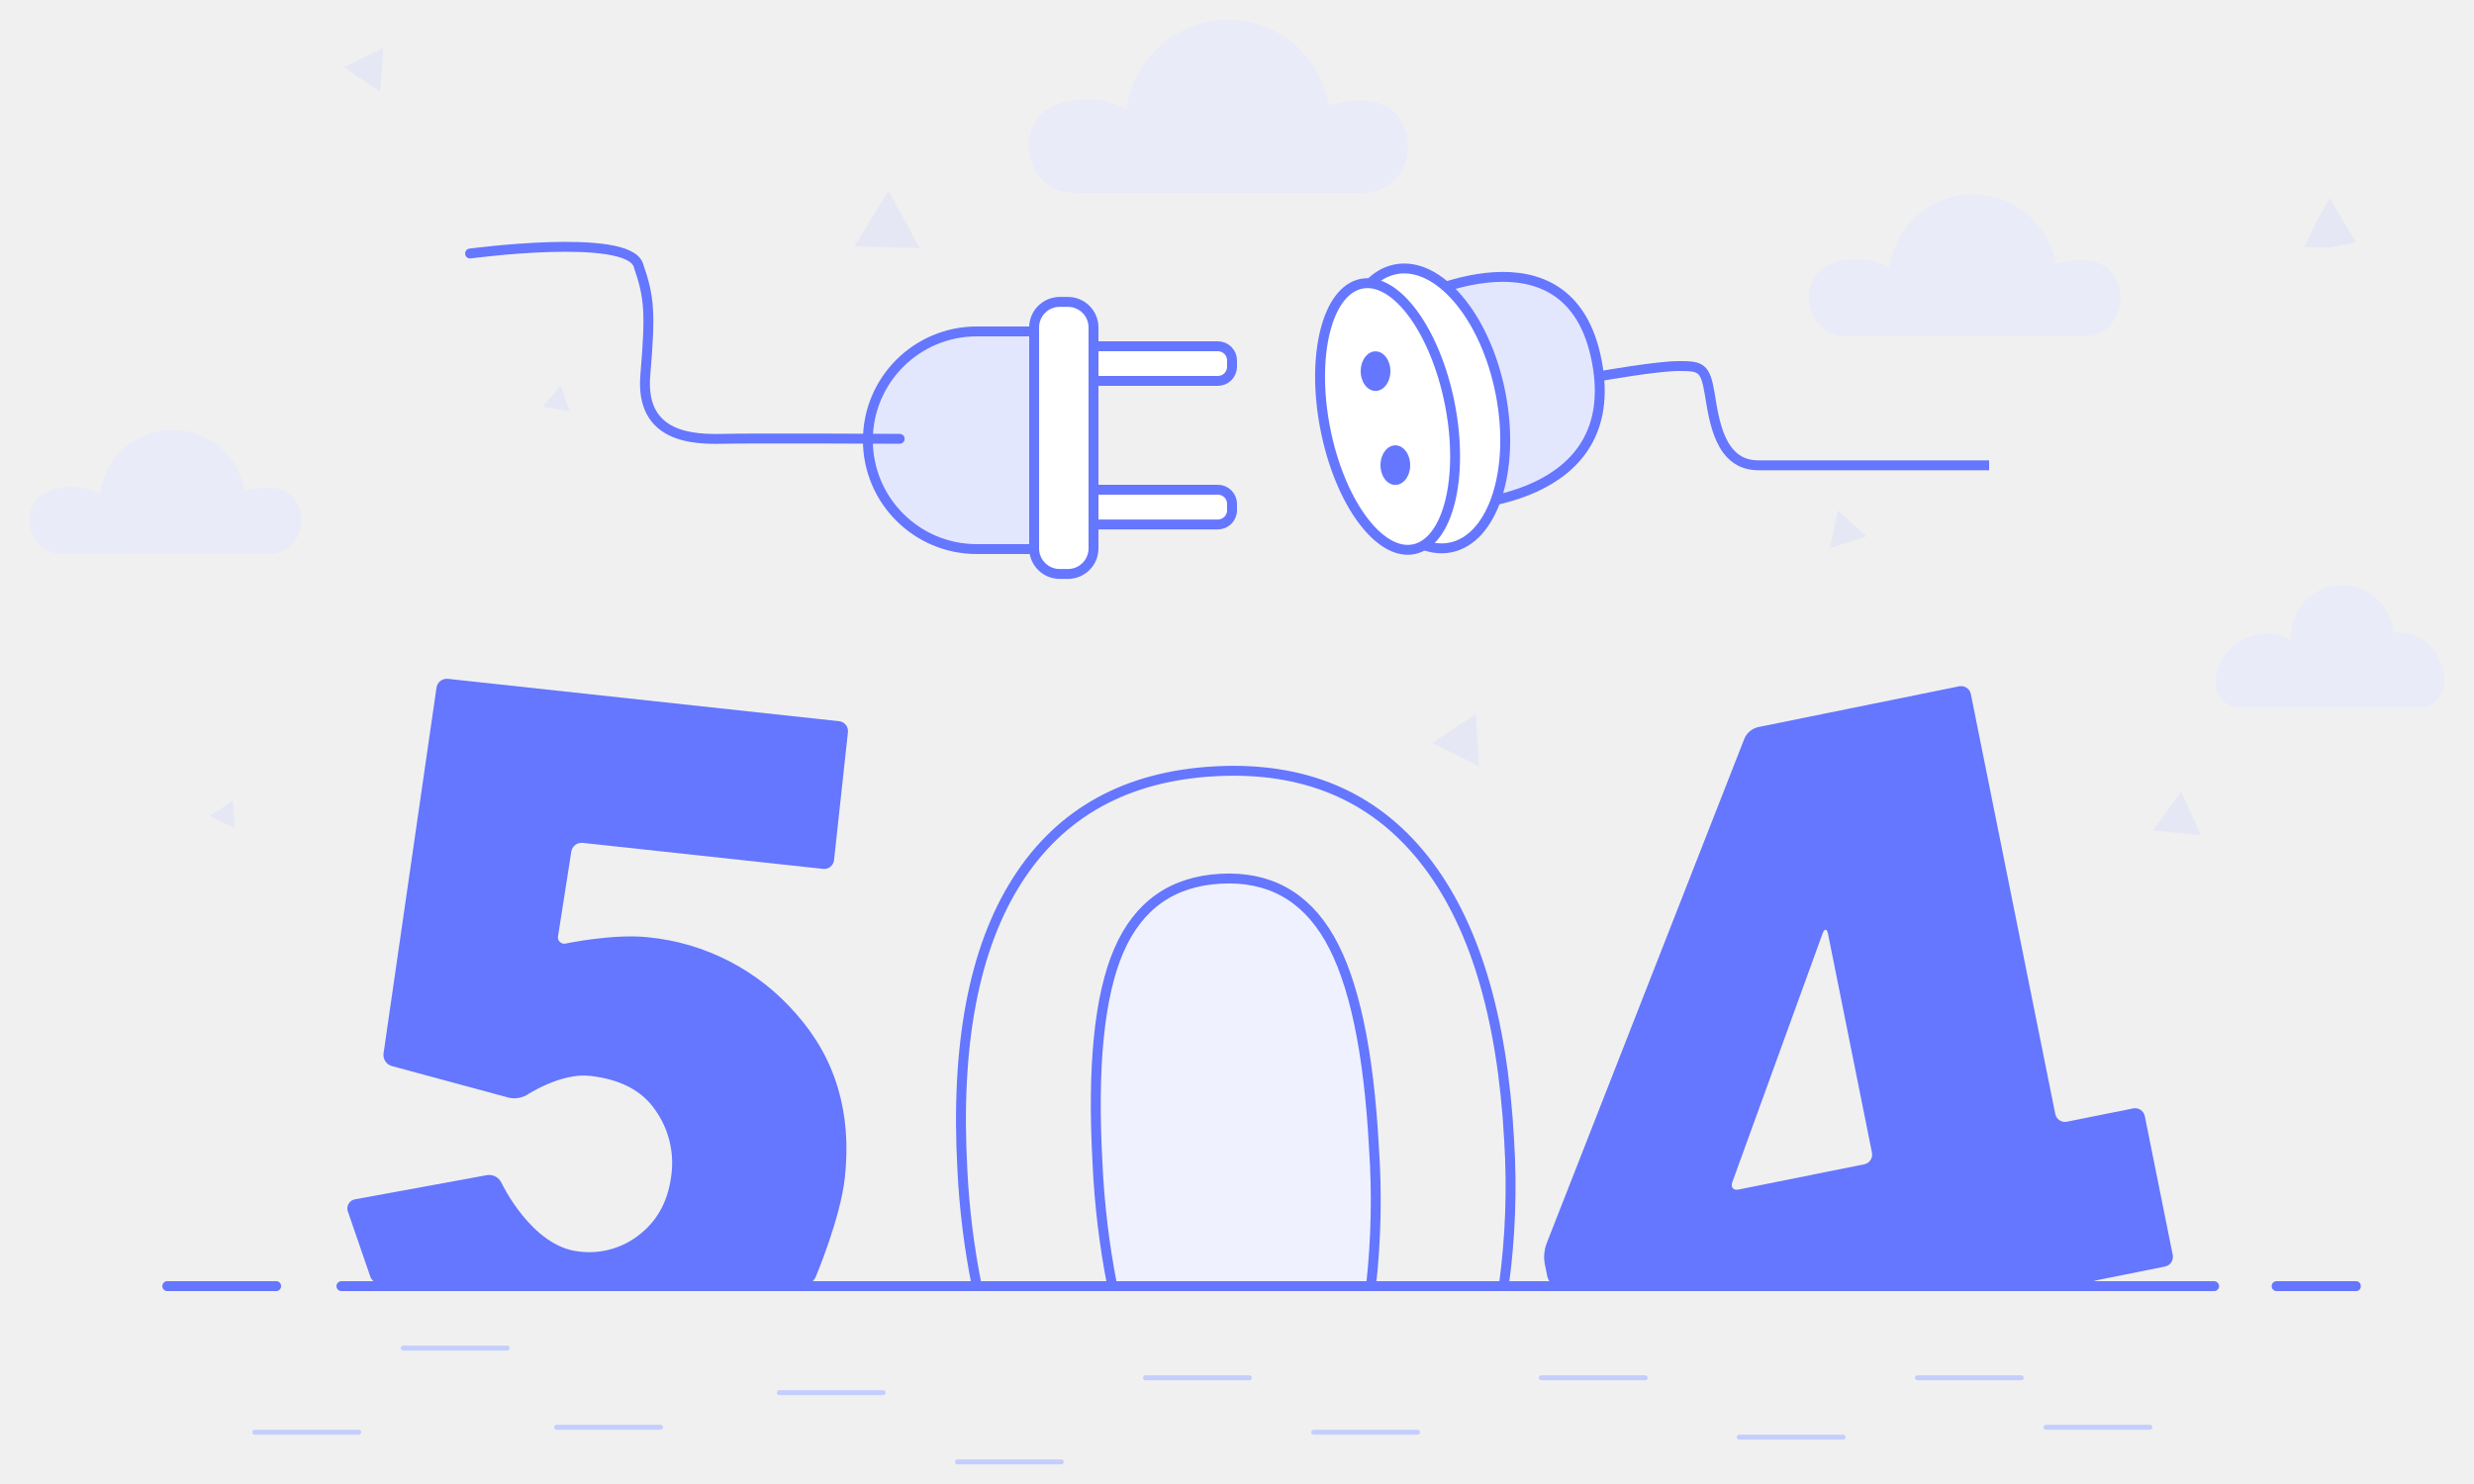
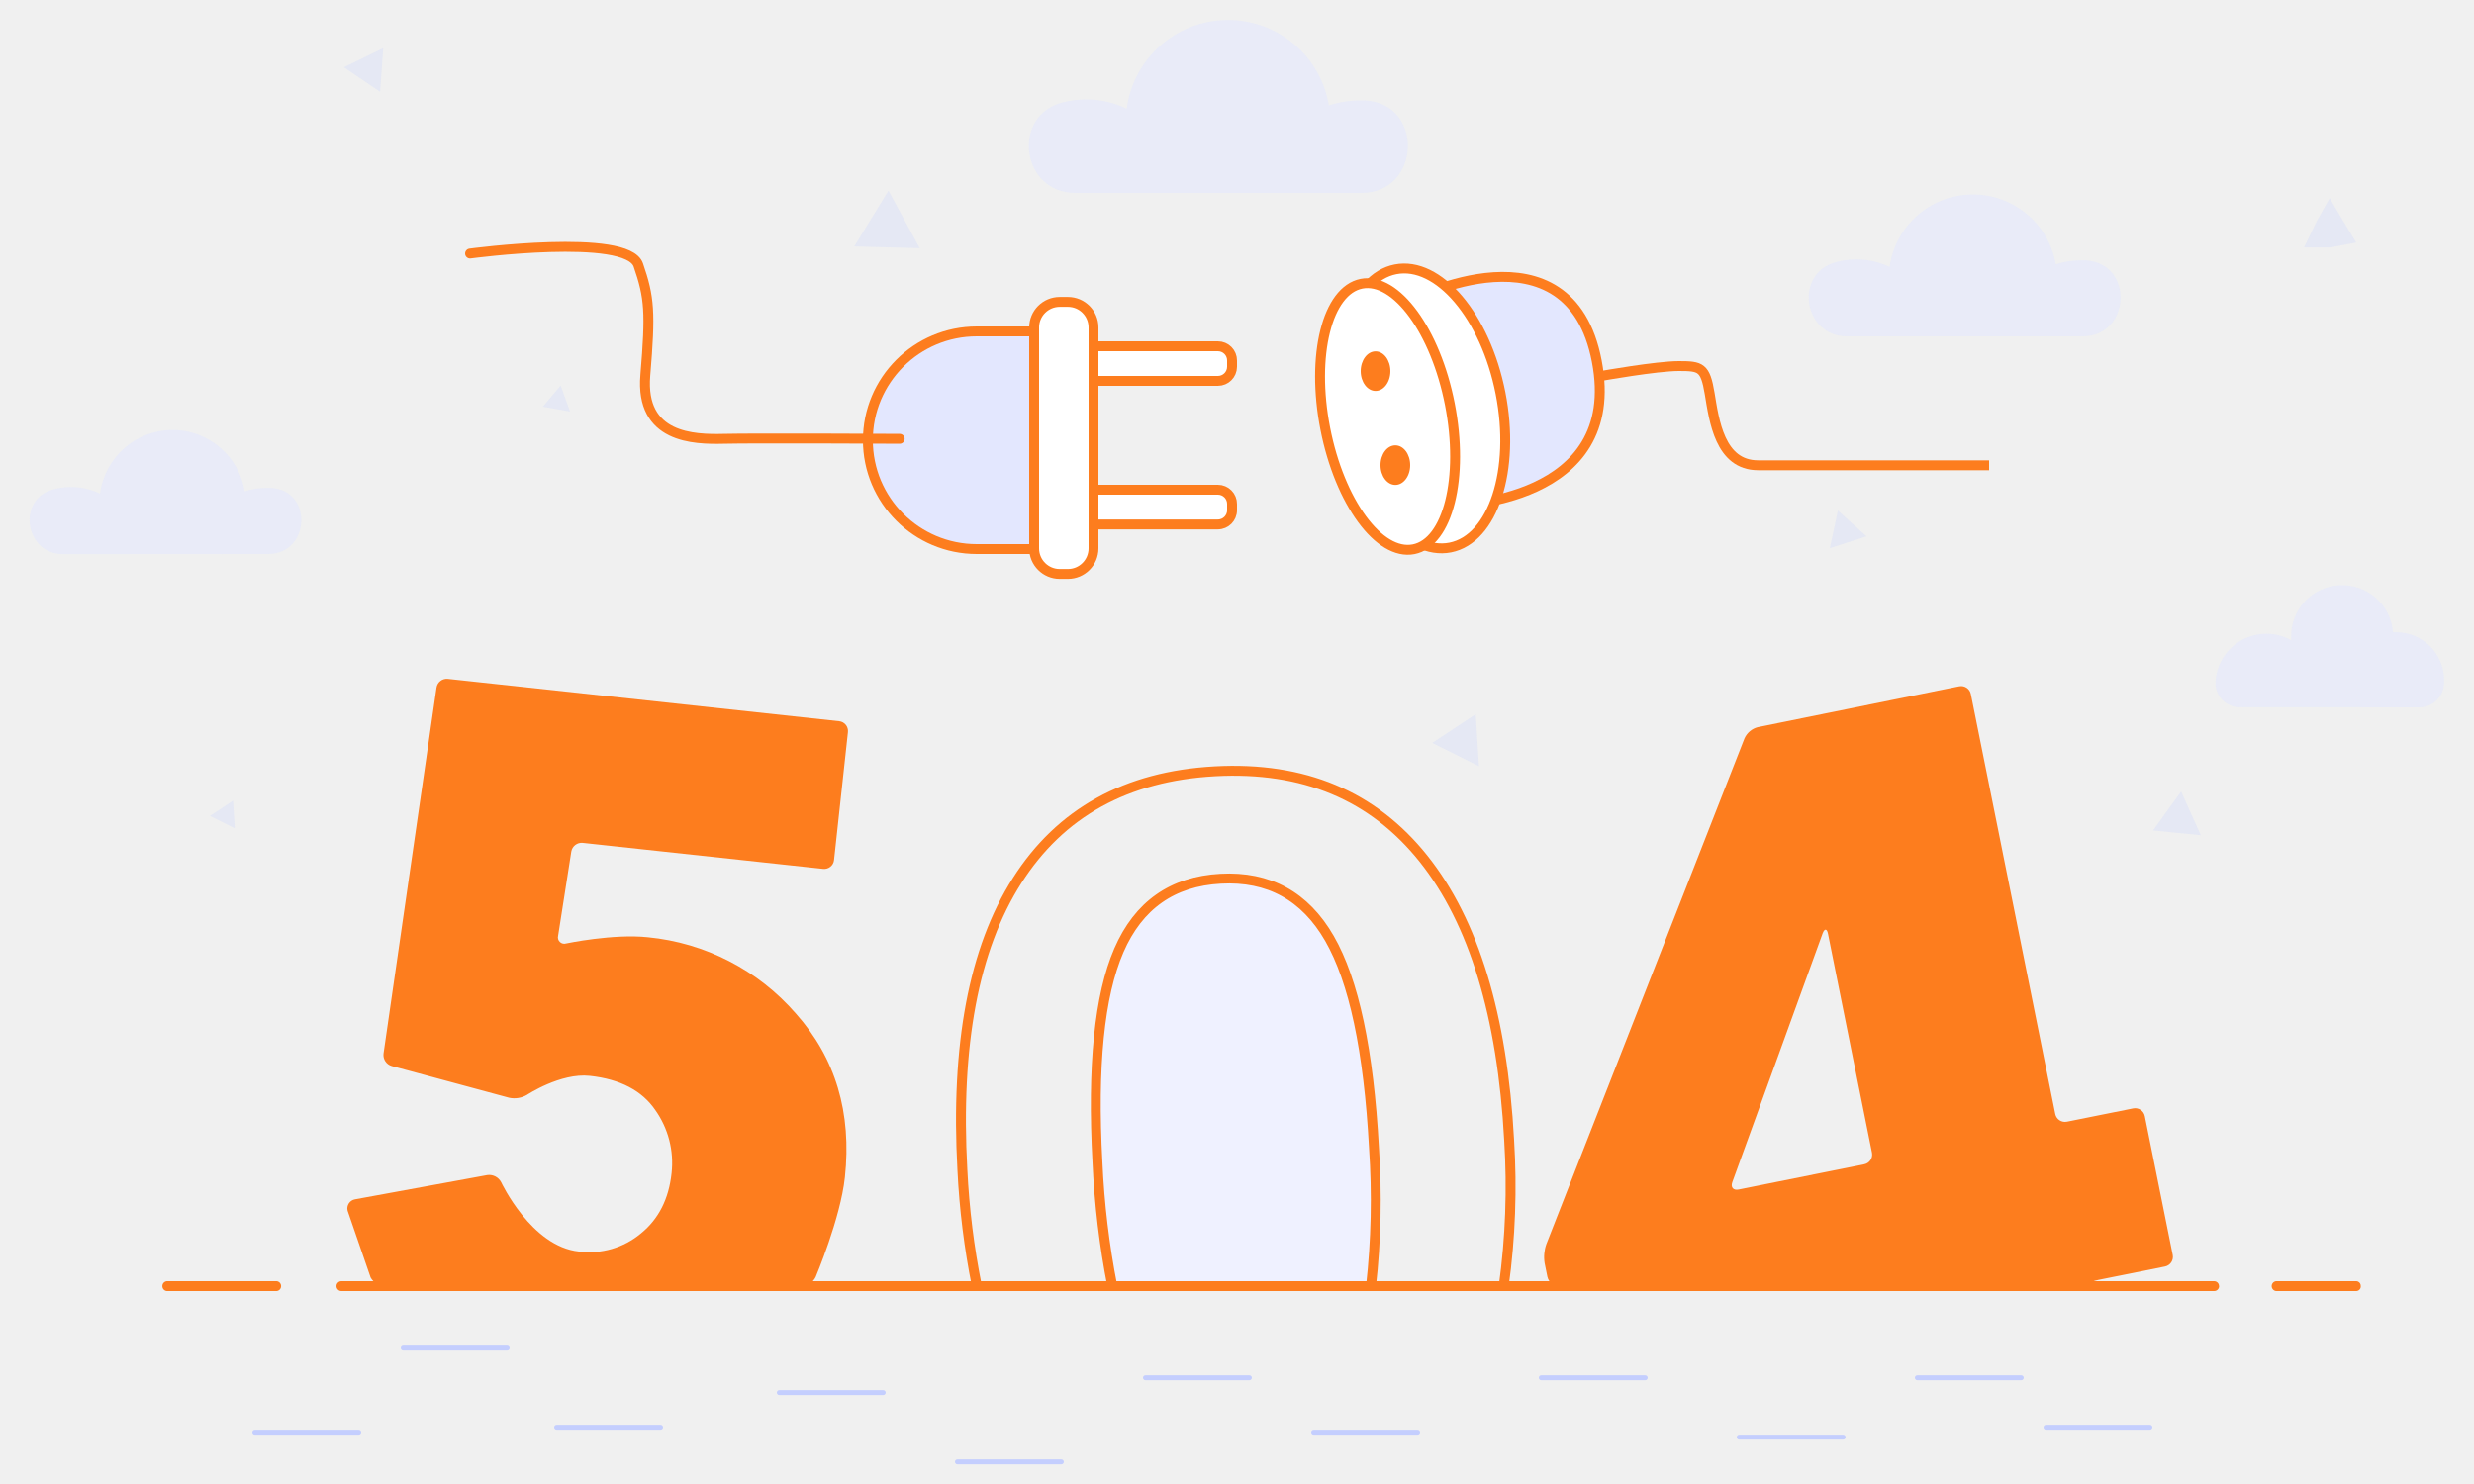
<svg xmlns="http://www.w3.org/2000/svg" viewBox="0 0 500 300">
  <path d="M489,143a5,5,0,0,0,4.91-4.37,10.37,10.37,0,0,0,.06-1.12,9.7,9.7,0,0,0-9.7-9.7l-.65,0a10.3,10.3,0,0,0-20.57.87q0,.39,0,.75a10.3,10.3,0,0,0-15.29,8.26.49.49,0,0,0,0,.12,4.91,4.91,0,0,0,4.92,5.17Z" fill="#e1e6ff" opacity="0.5" style="isolation:isolate" />
  <path d="M420.87,68c9.83,0,10.47-14.8.66-15.37-.32,0-.64,0-1,0a16.23,16.23,0,0,0-5.05.8,17,17,0,0,0-33.59.53A15.68,15.68,0,0,0,371,53c-8.5,2.33-6.54,15,2.28,15Z" fill="#e1e6ff" opacity="0.5" style="isolation:isolate" />
  <path d="M275.15,39c12,0,12.74-18,.8-18.69-.4,0-.82,0-1.23,0a20.14,20.14,0,0,0-6.15,1,20.66,20.66,0,0,0-40.86.66,18.85,18.85,0,0,0-8.22-1.87,19.13,19.13,0,0,0-4.57.56C204.27,23.23,206.34,39,217.31,39Z" fill="#e1e6ff" opacity="0.5" style="isolation:isolate" />
  <path d="M285.21,60.75S317.15,44.08,322.71,73s-28.93,29.17-28.93,29.17Z" fill="#e3e7fe" />
-   <path d="M285.21,60.75S317.15,44.08,322.71,73s-28.93,29.17-28.93,29.17Z" fill="none" stroke="#6576ff" stroke-miterlimit="10" stroke-width="2" />
-   <path d="M323.6,76s11.24-2,15.69-2,5.35.23,6.24,5.57,2,14.49,9.8,14.49H402" fill="none" stroke="#6576ff" stroke-miterlimit="10" stroke-width="2" />
+   <path d="M285.21,60.75S317.15,44.08,322.71,73s-28.93,29.17-28.93,29.17Z" fill="none" stroke="#fd7d1e" stroke-miterlimit="10" stroke-width="2" />
+   <path d="M323.6,76s11.24-2,15.69-2,5.35.23,6.24,5.57,2,14.49,9.8,14.49H402" fill="none" stroke="#fd7d1e" stroke-miterlimit="10" stroke-width="2" />
  <ellipse cx="287.57" cy="82.58" rx="15.99" ry="28.66" transform="translate(-10.54 57.1) rotate(-11.14)" fill="#fff" />
-   <ellipse cx="287.57" cy="82.58" rx="15.99" ry="28.66" transform="translate(-10.54 57.1) rotate(-11.14)" fill="none" stroke="#6576ff" stroke-miterlimit="10" stroke-width="2" />
+   <ellipse cx="287.57" cy="82.58" rx="15.99" ry="28.66" transform="translate(-10.54 57.1) rotate(-11.14)" fill="none" stroke="#fd7d1e" stroke-miterlimit="10" stroke-width="2" />
  <ellipse cx="280.43" cy="84.19" rx="12.83" ry="27.35" transform="translate(-10.95 55.47) rotate(-11.08)" fill="#fff" />
-   <ellipse cx="280.43" cy="84.19" rx="12.83" ry="27.35" transform="translate(-10.95 55.47) rotate(-11.08)" fill="none" stroke="#6576ff" stroke-miterlimit="10" stroke-width="2" />
-   <ellipse cx="278" cy="75.03" rx="3" ry="4" fill="#6576ff" />
-   <ellipse cx="282" cy="94.03" rx="3" ry="4" fill="#6576ff" />
+   <ellipse cx="280.43" cy="84.19" rx="12.83" ry="27.35" transform="translate(-10.95 55.47) rotate(-11.08)" fill="none" stroke="#fd7d1e" stroke-miterlimit="10" stroke-width="2" />
+   <ellipse cx="278" cy="75.03" rx="3" ry="4" fill="#fd7d1e" />
+   <ellipse cx="282" cy="94.03" rx="3" ry="4" fill="#fd7d1e" />
  <path d="M215,111H197.4a22,22,0,0,1-22-22h0a22,22,0,0,1,22-22h16.23Z" fill="#e3e7fe" />
-   <path d="M215,111H197.4a22,22,0,0,1-22-22h0a22,22,0,0,1,22-22h16.23Z" fill="none" stroke="#6576ff" stroke-miterlimit="10" stroke-width="2" />
+   <path d="M215,111H197.4a22,22,0,0,1-22-22h0a22,22,0,0,1,22-22h16.23Z" fill="none" stroke="#fd7d1e" stroke-miterlimit="10" stroke-width="2" />
  <path d="M216,99h30.13A2.87,2.87,0,0,1,249,101.9v1.25a2.87,2.87,0,0,1-2.87,2.87H216a0,0,0,0,1,0,0V99A0,0,0,0,1,216,99Z" fill="#fff" />
-   <path d="M216,99h30.13A2.87,2.87,0,0,1,249,101.9v1.25a2.87,2.87,0,0,1-2.87,2.87H216a0,0,0,0,1,0,0V99A0,0,0,0,1,216,99Z" fill="none" stroke="#6576ff" stroke-miterlimit="10" stroke-width="2" />
+   <path d="M216,99h30.13A2.87,2.87,0,0,1,249,101.9v1.25a2.87,2.87,0,0,1-2.87,2.87H216a0,0,0,0,1,0,0V99A0,0,0,0,1,216,99Z" fill="none" stroke="#fd7d1e" stroke-miterlimit="10" stroke-width="2" />
  <path d="M216,70h30.13A2.87,2.87,0,0,1,249,72.9v1.25A2.87,2.87,0,0,1,246.13,77H216a0,0,0,0,1,0,0V70A0,0,0,0,1,216,70Z" fill="#fff" />
-   <path d="M216,70h30.13A2.87,2.87,0,0,1,249,72.9v1.25A2.87,2.87,0,0,1,246.13,77H216a0,0,0,0,1,0,0V70A0,0,0,0,1,216,70Z" fill="none" stroke="#6576ff" stroke-miterlimit="10" stroke-width="2" />
-   <path d="M95,51.25s31.73-4.25,34,2.31,2.49,9.57,1.42,22.3,9.79,13,15.83,12.85,35.58,0,35.58,0" fill="none" stroke="#6576ff" stroke-linecap="round" stroke-linejoin="round" stroke-width="2" />
+   <path d="M216,70h30.13A2.87,2.87,0,0,1,249,72.9v1.25A2.87,2.87,0,0,1,246.13,77H216a0,0,0,0,1,0,0V70A0,0,0,0,1,216,70Z" fill="none" stroke="#fd7d1e" stroke-miterlimit="10" stroke-width="2" />
+   <path d="M95,51.25s31.73-4.25,34,2.31,2.49,9.57,1.42,22.3,9.79,13,15.83,12.85,35.58,0,35.58,0" fill="none" stroke="#fd7d1e" stroke-linecap="round" stroke-linejoin="round" stroke-width="2" />
  <rect x="209" y="61.03" width="12" height="55" rx="5.17" ry="5.17" fill="#fff" />
-   <rect x="209" y="61.03" width="12" height="55" rx="5.17" ry="5.17" fill="none" stroke="#6576ff" stroke-miterlimit="10" stroke-width="2" />
-   <path d="M197.42,260H303.91A147.92,147.92,0,0,0,305,230.51q-2.06-37.83-17.32-56.94t-42.13-17.65q-26.86,1.47-40,22.11t-11.05,58.48A158.89,158.89,0,0,0,197.42,260Z" fill="none" stroke="#6576ff" stroke-miterlimit="10" stroke-width="2" />
+   <rect x="209" y="61.03" width="12" height="55" rx="5.17" ry="5.17" fill="none" stroke="#fd7d1e" stroke-miterlimit="10" stroke-width="2" />
+   <path d="M197.42,260H303.91A147.92,147.92,0,0,0,305,230.51q-2.06-37.83-17.32-56.94t-42.13-17.65q-26.86,1.47-40,22.11t-11.05,58.48A158.89,158.89,0,0,0,197.42,260Z" fill="none" stroke="#fd7d1e" stroke-miterlimit="10" stroke-width="2" />
  <path d="M224.8,260h52.28a156.21,156.21,0,0,0,.6-28q-1.59-29.44-9-42.3t-22-12.06q-14.62.8-20.55,14.48T221.8,235A168.82,168.82,0,0,0,224.8,260Z" fill="#eff1ff" />
-   <path d="M224.8,260h52.28a156.21,156.21,0,0,0,.6-28q-1.59-29.44-9-42.3t-22-12.06q-14.62.8-20.55,14.48T221.8,235A168.82,168.82,0,0,0,224.8,260Z" fill="none" stroke="#6576ff" stroke-miterlimit="10" stroke-width="2" />
-   <path d="M129.54,249.34A16.28,16.28,0,0,1,117,253c-9.63-1-15.71-14-15.71-14a2.74,2.74,0,0,0-2.81-1.45l-26.72,4.9a1.87,1.87,0,0,0-1.51,2.3l4.65,13.5A3.42,3.42,0,0,0,77.7,260h84.37a3.27,3.27,0,0,0,2.78-1.85s5-11.83,5.9-20.11q2.13-19.66-9.91-33.15a45.39,45.39,0,0,0-29.9-15.42c-7-.75-16.49,1.25-16.49,1.25a1.29,1.29,0,0,1-1.65-1.57l2.66-17a2.13,2.13,0,0,1,2.3-1.76l48.6,5.26a2,2,0,0,0,2.2-1.77L171.37,148a2,2,0,0,0-1.77-2.2l-79.1-8.57A2.1,2.1,0,0,0,88.22,139L77.51,213a2.33,2.33,0,0,0,1.65,2.5l23.75,6.42a5.09,5.09,0,0,0,3.6-.59s6.78-4.48,12.67-3.84q9.22,1,13.26,6.92a18.46,18.46,0,0,1,3.29,12.74Q134.89,245,129.54,249.34Z" fill="#6576ff" />
+   <path d="M224.8,260h52.28a156.21,156.21,0,0,0,.6-28q-1.59-29.44-9-42.3t-22-12.06q-14.62.8-20.55,14.48T221.8,235A168.82,168.82,0,0,0,224.8,260Z" fill="none" stroke="#fd7d1e" stroke-miterlimit="10" stroke-width="2" />
+   <path d="M129.54,249.34A16.28,16.28,0,0,1,117,253c-9.63-1-15.71-14-15.71-14a2.74,2.74,0,0,0-2.81-1.45l-26.72,4.9a1.87,1.87,0,0,0-1.51,2.3l4.65,13.5A3.42,3.42,0,0,0,77.7,260h84.37a3.27,3.27,0,0,0,2.78-1.85s5-11.83,5.9-20.11q2.13-19.66-9.91-33.15a45.39,45.39,0,0,0-29.9-15.42c-7-.75-16.49,1.25-16.49,1.25a1.29,1.29,0,0,1-1.65-1.57l2.66-17a2.13,2.13,0,0,1,2.3-1.76l48.6,5.26a2,2,0,0,0,2.2-1.77L171.37,148a2,2,0,0,0-1.77-2.2l-79.1-8.57A2.1,2.1,0,0,0,88.22,139L77.51,213a2.33,2.33,0,0,0,1.65,2.5l23.75,6.42a5.09,5.09,0,0,0,3.6-.59s6.78-4.48,12.67-3.84q9.22,1,13.26,6.92a18.46,18.46,0,0,1,3.29,12.74Q134.89,245,129.54,249.34Z" fill="#fd7d1e" />
  <rect x="51" y="289.03" width="22" height="1" rx="0.5" ry="0.5" fill="#c4cefe" />
  <rect x="112" y="288.03" width="22" height="1" rx="0.5" ry="0.5" fill="#c4cefe" />
  <rect x="157" y="281.03" width="22" height="1" rx="0.5" ry="0.5" fill="#c4cefe" />
  <rect x="193" y="295.03" width="22" height="1" rx="0.5" ry="0.5" fill="#c4cefe" />
  <rect x="265" y="289.03" width="22" height="1" rx="0.5" ry="0.5" fill="#c4cefe" />
  <rect x="351" y="290.03" width="22" height="1" rx="0.5" ry="0.5" fill="#c4cefe" />
  <rect x="81" y="272.03" width="22" height="1" rx="0.5" ry="0.5" fill="#c4cefe" />
  <rect x="231" y="278.03" width="22" height="1" rx="0.5" ry="0.5" fill="#c4cefe" />
  <rect x="387" y="278.03" width="22" height="1" rx="0.5" ry="0.5" fill="#c4cefe" />
  <rect x="311" y="278.03" width="22" height="1" rx="0.5" ry="0.5" fill="#c4cefe" />
  <rect x="413" y="288.03" width="22" height="1" rx="0.5" ry="0.5" fill="#c4cefe" />
-   <path d="M448.49,260a1,1,0,0,1-1,1H69a1,1,0,0,1-1-1h0a1,1,0,0,1,1-1H447.47a1,1,0,0,1,1,1Z" fill="#6576ff" />
-   <path d="M56.81,260a1,1,0,0,1-.88,1H33.69a1,1,0,0,1-.88-1h0a1,1,0,0,1,.88-1H55.93a1,1,0,0,1,.88,1Z" fill="#6576ff" />
-   <path d="M477.12,260a.94.94,0,0,1-.88,1H460a1,1,0,0,1-.89-1h0a1,1,0,0,1,.89-1h16.23a.94.94,0,0,1,.88,1Z" fill="#6576ff" />
+   <path d="M448.49,260a1,1,0,0,1-1,1H69a1,1,0,0,1-1-1h0a1,1,0,0,1,1-1H447.47a1,1,0,0,1,1,1Z" fill="#fd7d1e" />
+   <path d="M56.81,260a1,1,0,0,1-.88,1H33.69a1,1,0,0,1-.88-1h0a1,1,0,0,1,.88-1H55.93a1,1,0,0,1,.88,1Z" fill="#fd7d1e" />
+   <path d="M477.12,260a.94.94,0,0,1-.88,1H460a1,1,0,0,1-.89-1h0a1,1,0,0,1,.89-1h16.23a.94.94,0,0,1,.88,1Z" fill="#fd7d1e" />
  <path d="M54.19,112c8.49,0,9.15-12.8.67-13.37-.32,0-.65,0-1,0a14.22,14.22,0,0,0-4.4.69,14.78,14.78,0,0,0-29.24.46,13.6,13.6,0,0,0-5.88-1.33,13.44,13.44,0,0,0-3.61.49c-7.41,2-5.69,13.09,2,13.09Z" fill="#e1e6ff" opacity="0.5" style="isolation:isolate" />
-   <path d="M420.36,260c1.1,0,2-.2,1.92-.44s.79-.62,1.87-.83l13.39-2.69a2,2,0,0,0,1.57-2.36l-5.64-28.05a2,2,0,0,0-2.35-1.56l-13.4,2.69a2,2,0,0,1-2.35-1.57l-17.06-84.88a2,2,0,0,0-2.35-1.57L355.26,147a4.07,4.07,0,0,0-2.69,2.25L312.51,251.53a7.87,7.87,0,0,0-.34,3.82l.55,2.72a2.55,2.55,0,0,0,2.39,2Zm-52-71.32c.38-1,.86-1,1.08.08l8.89,44.26a2,2,0,0,1-1.56,2.35l-25.39,5.1c-1.08.22-1.65-.45-1.28-1.48Z" fill="#6576ff" />
+   <path d="M420.36,260c1.1,0,2-.2,1.92-.44s.79-.62,1.87-.83l13.39-2.69a2,2,0,0,0,1.57-2.36l-5.64-28.05a2,2,0,0,0-2.35-1.56l-13.4,2.69a2,2,0,0,1-2.35-1.57l-17.06-84.88a2,2,0,0,0-2.35-1.57L355.26,147a4.07,4.07,0,0,0-2.69,2.25L312.51,251.53a7.87,7.87,0,0,0-.34,3.82l.55,2.72a2.55,2.55,0,0,0,2.39,2Zm-52-71.32c.38-1,.86-1,1.08.08l8.89,44.26a2,2,0,0,1-1.56,2.35l-25.39,5.1c-1.08.22-1.65-.45-1.28-1.48Z" fill="#fd7d1e" />
  <g opacity="0.5">
    <polygon points="435.13 167.88 437.97 163.94 440.81 160 442.8 164.43 444.8 168.85 439.96 168.37 435.13 167.88" fill="#dae0f7" />
    <polygon points="172.64 49.82 176.1 44.17 179.56 38.53 182.72 44.35 185.88 50.17 179.26 50 172.64 49.82" fill="#dae0f7" />
    <polygon points="76.82 18.56 73.16 16.08 69.49 13.6 73.47 11.67 77.45 9.73 77.14 14.15 76.82 18.56" fill="#dae0f7" />
    <polygon points="377.22 108.43 373.51 109.63 369.81 110.82 370.63 107.02 371.44 103.21 374.33 105.82 377.22 108.43" fill="#dae0f7" />
    <polygon points="476.2 49.03 470.92 50.03 465.64 50.03 468.24 44.65 470.84 40.06 473.52 44.6 476.2 49.03" fill="#dae0f7" />
    <polygon points="298.9 154.9 294.17 152.54 289.45 150.19 293.85 147.28 298.25 144.36 298.57 149.63 298.9 154.9" fill="#dae0f7" />
    <polygon points="47.45 167.44 44.94 166.19 42.44 164.94 44.77 163.4 47.1 161.85 47.28 164.64 47.45 167.44" fill="#dae0f7" />
    <polygon points="115.21 83.19 112.46 82.7 109.7 82.21 111.51 80.07 113.31 77.93 114.26 80.56 115.21 83.19" fill="#dae0f7" />
  </g>
</svg>
